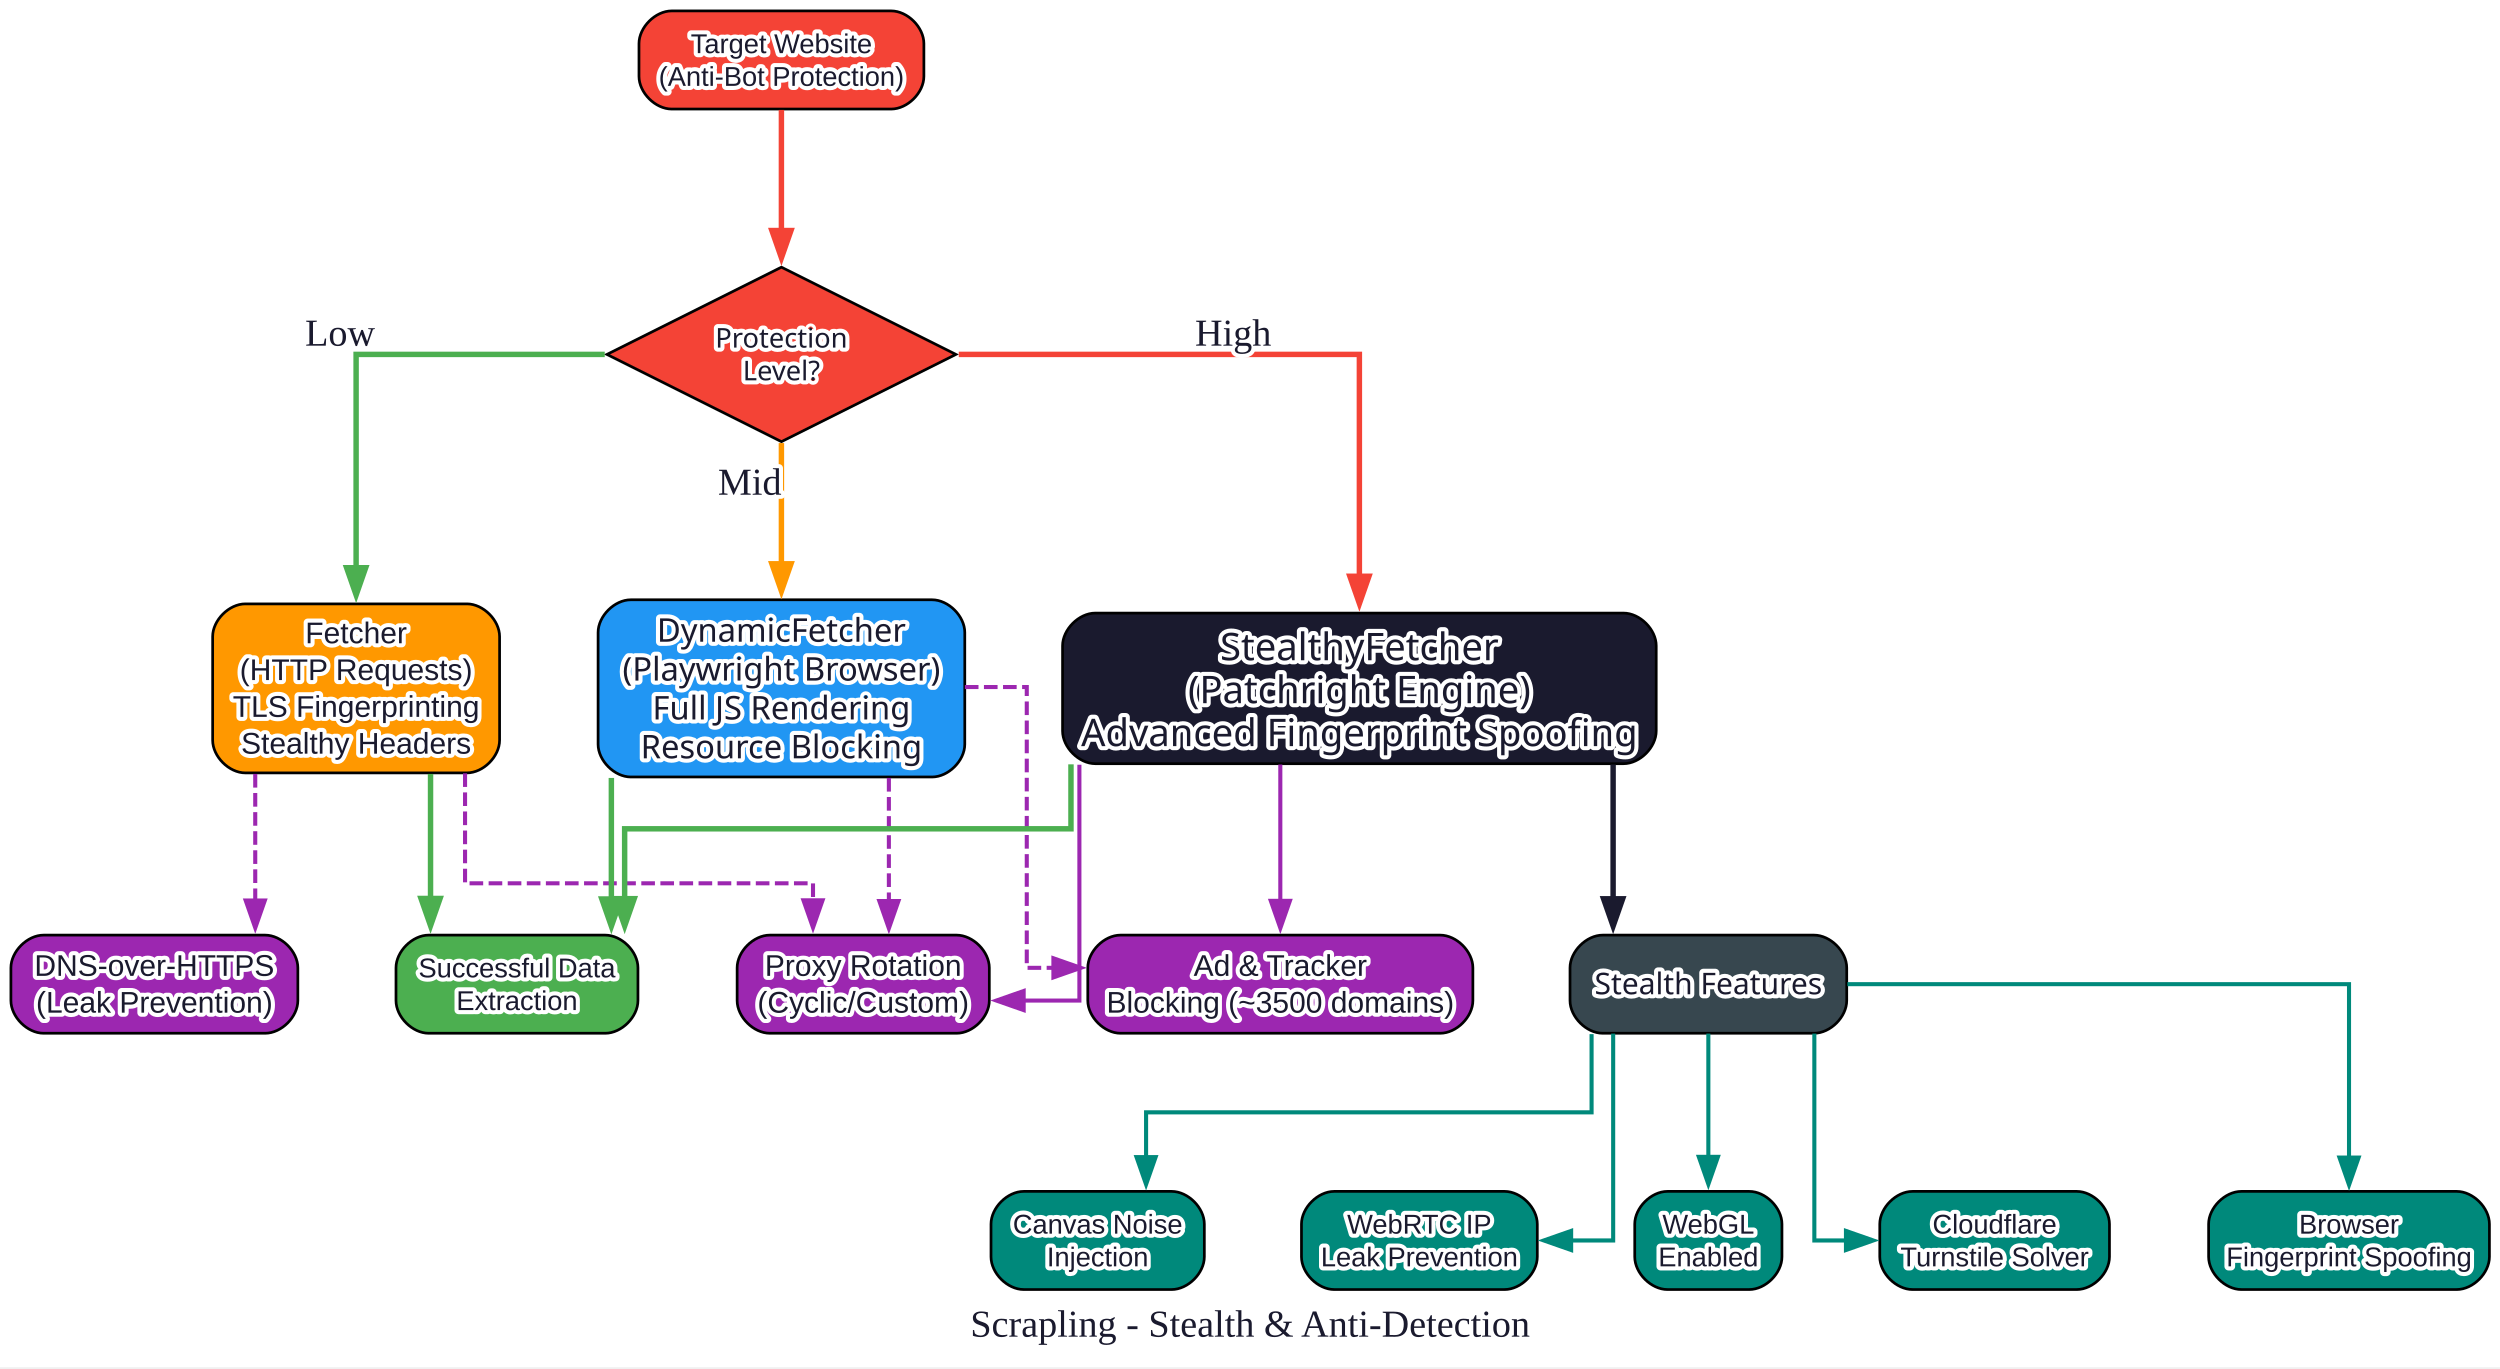
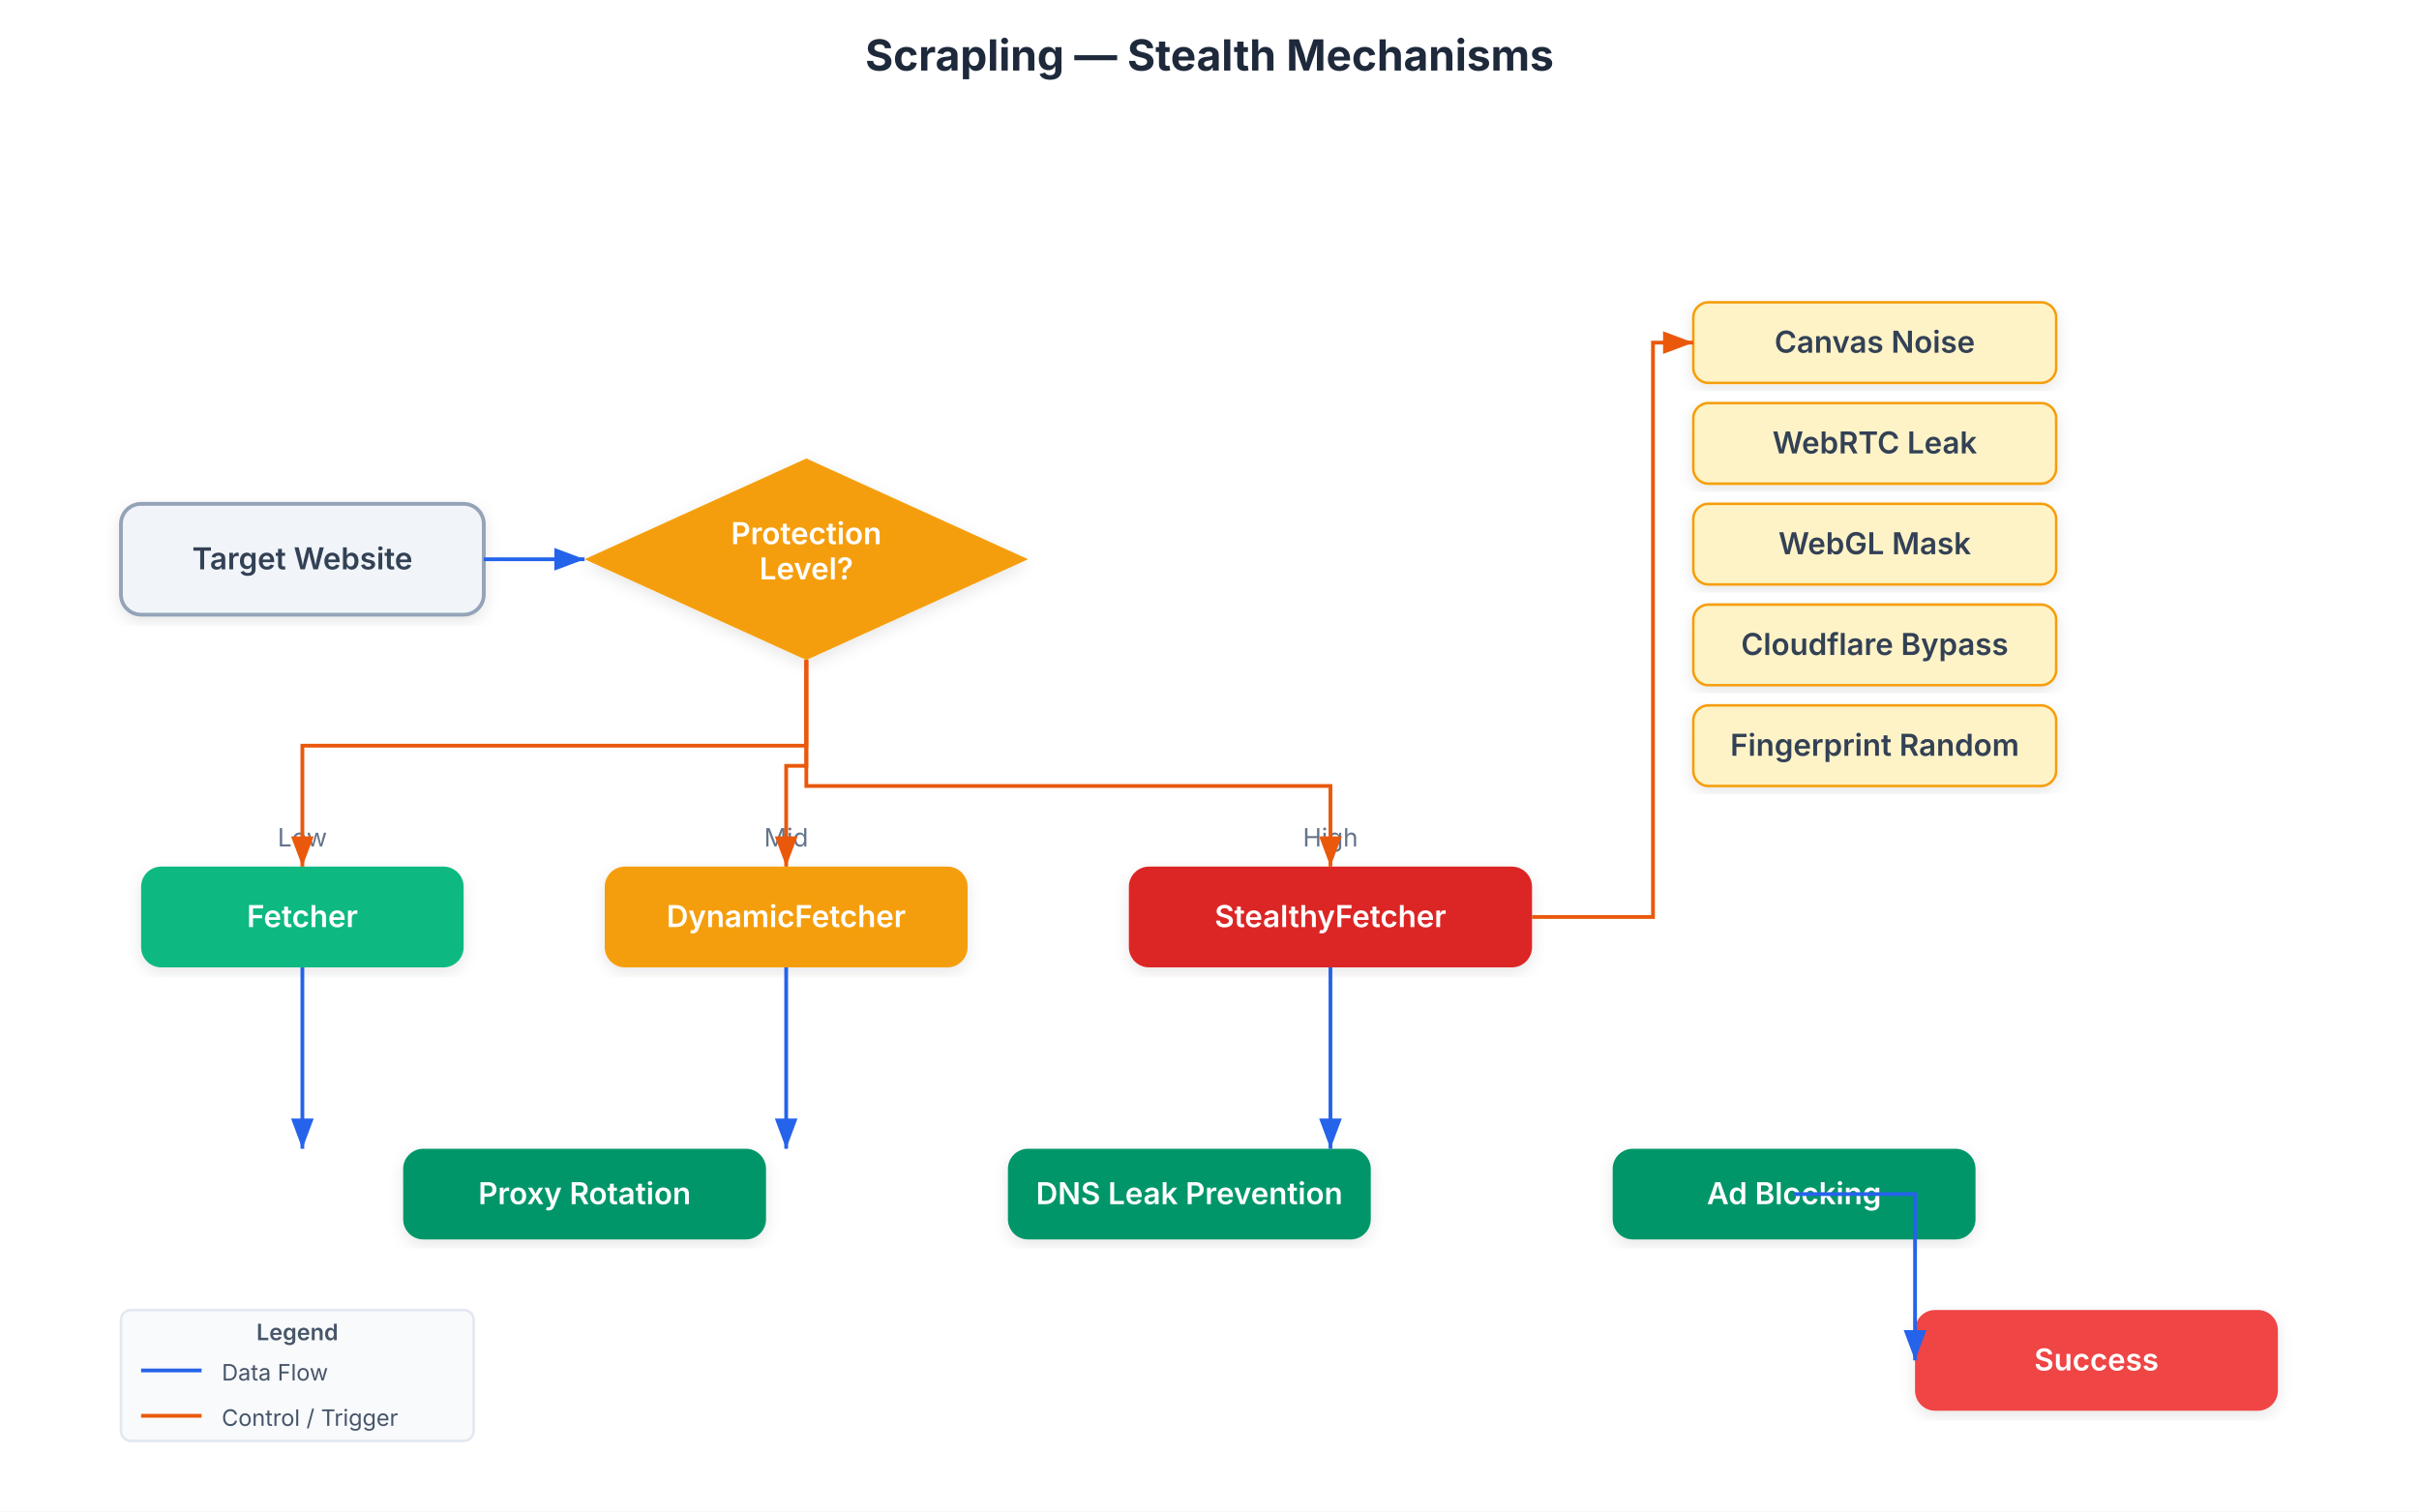
- <svg xmlns="http://www.w3.org/2000/svg" width="917pt" height="502pt" viewBox="0.00 0.00 917.00 502.00">
+ <svg xmlns="http://www.w3.org/2000/svg" viewBox="0 0 960 600">
  <style>
- 
- text { paint-order: stroke; stroke: #ffffff; stroke-width: 3px; stroke-linejoin: round; fill: #1a1a2e; }
- </style>
-   <g id="graph0" class="graph" transform="scale(1 1) rotate(0) translate(4 497.5)">
-     <polygon fill="white" stroke="none" points="-4,4 -4,-497.5 913.12,-497.5 913.12,4 -4,4" />
-     <text xml:space="preserve" text-anchor="middle" x="454.56" y="-7.2" font-family="Times New Roman,serif" font-size="14.00">Scrapling - Stealth &amp; Anti-Detection</text>
-     <g id="node1" class="node">
-       <path fill="#f44336" stroke="black" d="M322.88,-493.5C322.88,-493.5 242.38,-493.5 242.38,-493.5 236.38,-493.5 230.38,-487.5 230.38,-481.5 230.38,-481.5 230.38,-469.5 230.38,-469.5 230.38,-463.5 236.38,-457.5 242.38,-457.5 242.38,-457.5 322.88,-457.5 322.88,-457.5 328.88,-457.5 334.88,-463.5 334.88,-469.5 334.88,-469.5 334.88,-481.5 334.88,-481.5 334.88,-487.5 328.88,-493.5 322.88,-493.5" />
-       <text xml:space="preserve" text-anchor="middle" x="282.62" y="-478" font-family="Arial" font-size="10.00" fill="white">Target Website</text>
-       <text xml:space="preserve" text-anchor="middle" x="282.62" y="-466" font-family="Arial" font-size="10.00" fill="white">(Anti-Bot Protection)</text>
-     </g>
-     <g id="node2" class="node">
-       <polygon fill="#f44336" stroke="black" points="282.62,-399.5 218.62,-367.5 282.62,-335.5 346.62,-367.5 282.62,-399.5" />
-       <text xml:space="preserve" text-anchor="middle" x="282.62" y="-370" font-family="Arial Bold" font-size="10.00" fill="white">Protection</text>
-       <text xml:space="preserve" text-anchor="middle" x="282.62" y="-358" font-family="Arial Bold" font-size="10.00" fill="white">Level?</text>
-     </g>
-     <g id="edge1" class="edge">
-       <path fill="none" stroke="#f44336" stroke-width="2" d="M282.62,-457.18C282.62,-457.18 282.62,-412.94 282.62,-412.94" />
-       <polygon fill="#f44336" stroke="#f44336" stroke-width="2" points="286.13,-412.94 282.63,-402.94 279.13,-412.94 286.13,-412.94" />
-     </g>
-     <g id="node3" class="node">
-       <path fill="#ff9800" stroke="black" d="M167.25,-276C167.25,-276 86,-276 86,-276 80,-276 74,-270 74,-264 74,-264 74,-226 74,-226 74,-220 80,-214 86,-214 86,-214 167.25,-214 167.25,-214 173.25,-214 179.25,-220 179.25,-226 179.25,-226 179.25,-264 179.25,-264 179.25,-270 173.25,-276 167.25,-276" />
-       <text xml:space="preserve" text-anchor="middle" x="126.62" y="-261.55" font-family="Arial" font-size="11.00" fill="white">Fetcher</text>
-       <text xml:space="preserve" text-anchor="middle" x="126.62" y="-248.05" font-family="Arial" font-size="11.00" fill="white">(HTTP Requests)</text>
-       <text xml:space="preserve" text-anchor="middle" x="126.62" y="-234.55" font-family="Arial" font-size="11.00" fill="white">TLS Fingerprinting</text>
-       <text xml:space="preserve" text-anchor="middle" x="126.62" y="-221.05" font-family="Arial" font-size="11.00" fill="white">Stealthy Headers</text>
-     </g>
-     <g id="edge2" class="edge">
-       <path fill="none" stroke="#4caf50" stroke-width="2" d="M217.82,-367.5C174.96,-367.5 126.62,-367.5 126.62,-367.5 126.62,-367.5 126.62,-289.26 126.62,-289.26" />
-       <polygon fill="#4caf50" stroke="#4caf50" stroke-width="2" points="130.13,-289.26 126.63,-279.26 123.13,-289.26 130.13,-289.26" />
-       <text xml:space="preserve" text-anchor="middle" x="120.73" y="-370.7" font-family="Times New Roman,serif" font-size="14.00">Low</text>
-     </g>
-     <g id="node4" class="node">
-       <path fill="#2196f3" stroke="black" d="M337.88,-277.5C337.88,-277.5 227.38,-277.5 227.38,-277.5 221.38,-277.5 215.38,-271.5 215.38,-265.5 215.38,-265.5 215.38,-224.5 215.38,-224.5 215.38,-218.5 221.38,-212.5 227.38,-212.5 227.38,-212.5 337.88,-212.5 337.88,-212.5 343.88,-212.5 349.88,-218.5 349.88,-224.5 349.88,-224.5 349.88,-265.5 349.88,-265.5 349.88,-271.5 343.88,-277.5 337.88,-277.5" />
-       <text xml:space="preserve" text-anchor="middle" x="282.62" y="-262.1" font-family="Arial Bold" font-size="12.00" fill="white">DynamicFetcher</text>
-       <text xml:space="preserve" text-anchor="middle" x="282.62" y="-247.85" font-family="Arial Bold" font-size="12.00" fill="white">(Playwright Browser)</text>
-       <text xml:space="preserve" text-anchor="middle" x="282.62" y="-233.6" font-family="Arial Bold" font-size="12.00" fill="white">Full JS Rendering</text>
-       <text xml:space="preserve" text-anchor="middle" x="282.62" y="-219.35" font-family="Arial Bold" font-size="12.00" fill="white">Resource Blocking</text>
-     </g>
-     <g id="edge3" class="edge">
-       <path fill="none" stroke="#ff9800" stroke-width="2" d="M282.62,-334.99C282.62,-334.99 282.62,-290.69 282.62,-290.69" />
-       <polygon fill="#ff9800" stroke="#ff9800" stroke-width="2" points="286.13,-290.69 282.63,-280.69 279.13,-290.69 286.13,-290.69" />
-       <text xml:space="preserve" text-anchor="middle" x="271" y="-316.04" font-family="Times New Roman,serif" font-size="14.00">Mid</text>
-     </g>
-     <g id="node5" class="node">
-       <path fill="#1a1a2e" stroke="black" d="M591.5,-272.62C591.5,-272.62 397.75,-272.62 397.75,-272.62 391.75,-272.62 385.75,-266.62 385.75,-260.62 385.75,-260.62 385.75,-229.38 385.75,-229.38 385.75,-223.38 391.75,-217.38 397.75,-217.38 397.75,-217.38 591.5,-217.38 591.5,-217.38 597.5,-217.38 603.5,-223.38 603.5,-229.38 603.5,-229.38 603.5,-260.62 603.5,-260.62 603.5,-266.62 597.5,-272.62 591.5,-272.62" />
-       <text xml:space="preserve" text-anchor="middle" x="494.62" y="-255.32" font-family="Arial Bold" font-size="14.00" fill="white">StealthyFetcher</text>
-       <text xml:space="preserve" text-anchor="middle" x="494.62" y="-239.57" font-family="Arial Bold" font-size="14.00" fill="white">(Patchright Engine)</text>
-       <text xml:space="preserve" text-anchor="middle" x="494.62" y="-223.82" font-family="Arial Bold" font-size="14.00" fill="white">Advanced Fingerprint Spoofing</text>
-     </g>
-     <g id="edge4" class="edge">
-       <path fill="none" stroke="#f44336" stroke-width="2" d="M347.67,-367.5C409.99,-367.5 494.62,-367.5 494.62,-367.5 494.62,-367.5 494.62,-286.13 494.62,-286.13" />
-       <polygon fill="#f44336" stroke="#f44336" stroke-width="2" points="498.13,-286.13 494.63,-276.13 491.13,-286.13 498.13,-286.13" />
-       <text xml:space="preserve" text-anchor="middle" x="448.33" y="-370.7" font-family="Times New Roman,serif" font-size="14.00">High</text>
-     </g>
-     <g id="node12" class="node">
-       <path fill="#9c27b0" stroke="black" d="M346.88,-154.5C346.88,-154.5 278.38,-154.5 278.38,-154.5 272.38,-154.5 266.38,-148.5 266.38,-142.5 266.38,-142.5 266.38,-130.5 266.38,-130.5 266.38,-124.5 272.38,-118.5 278.38,-118.5 278.38,-118.5 346.88,-118.5 346.88,-118.5 352.88,-118.5 358.88,-124.5 358.88,-130.5 358.88,-130.5 358.88,-142.5 358.88,-142.5 358.88,-148.5 352.88,-154.5 346.88,-154.5" />
-       <text xml:space="preserve" text-anchor="middle" x="312.62" y="-139.55" font-family="Arial" font-size="11.00" fill="white">Proxy Rotation</text>
-       <text xml:space="preserve" text-anchor="middle" x="312.62" y="-126.05" font-family="Arial" font-size="11.00" fill="white">(Cyclic/Custom)</text>
-     </g>
-     <g id="edge11" class="edge">
-       <path fill="none" stroke="#9c27b0" stroke-width="1.5" stroke-dasharray="5,2" d="M166.58,-213.85C166.58,-194.58 166.58,-173.5 166.58,-173.5 166.58,-173.5 294.21,-173.5 294.21,-173.5 294.21,-173.5 294.21,-167.27 294.21,-167.27" />
-       <polygon fill="#9c27b0" stroke="#9c27b0" stroke-width="1.5" points="297.71,-167.27 294.21,-157.27 290.71,-167.27 297.71,-167.27" />
-     </g>
-     <g id="node13" class="node">
-       <path fill="#9c27b0" stroke="black" d="M93.25,-154.5C93.25,-154.5 12,-154.5 12,-154.5 6,-154.5 0,-148.5 0,-142.5 0,-142.5 0,-130.5 0,-130.5 0,-124.5 6,-118.5 12,-118.5 12,-118.5 93.25,-118.5 93.25,-118.5 99.25,-118.5 105.25,-124.5 105.25,-130.5 105.25,-130.5 105.25,-142.5 105.25,-142.5 105.25,-148.5 99.25,-154.5 93.25,-154.5" />
-       <text xml:space="preserve" text-anchor="middle" x="52.62" y="-139.55" font-family="Arial" font-size="11.00" fill="white">DNS-over-HTTPS</text>
-       <text xml:space="preserve" text-anchor="middle" x="52.62" y="-126.05" font-family="Arial" font-size="11.00" fill="white">(Leak Prevention)</text>
-     </g>
-     <g id="edge14" class="edge">
-       <path fill="none" stroke="#9c27b0" stroke-width="1.5" stroke-dasharray="5,2" d="M89.62,-213.62C89.62,-213.62 89.62,-167.19 89.62,-167.19" />
-       <polygon fill="#9c27b0" stroke="#9c27b0" stroke-width="1.5" points="93.13,-167.19 89.63,-157.19 86.13,-167.19 93.13,-167.19" />
-     </g>
-     <g id="node15" class="node">
-       <path fill="#4caf50" stroke="black" d="M218,-154.5C218,-154.5 153.25,-154.5 153.25,-154.5 147.25,-154.5 141.25,-148.5 141.25,-142.5 141.25,-142.5 141.25,-130.5 141.25,-130.5 141.25,-124.5 147.25,-118.5 153.25,-118.5 153.25,-118.5 218,-118.5 218,-118.5 224,-118.5 230,-124.5 230,-130.5 230,-130.5 230,-142.5 230,-142.5 230,-148.5 224,-154.5 218,-154.5" />
-       <text xml:space="preserve" text-anchor="middle" x="185.62" y="-139" font-family="Arial" font-size="10.00" fill="white">Successful Data</text>
-       <text xml:space="preserve" text-anchor="middle" x="185.62" y="-127" font-family="Arial" font-size="10.00" fill="white">Extraction</text>
-     </g>
-     <g id="edge17" class="edge">
-       <path fill="none" stroke="#4caf50" stroke-width="2" d="M153.92,-213.62C153.92,-213.62 153.92,-167.95 153.92,-167.95" />
-       <polygon fill="#4caf50" stroke="#4caf50" stroke-width="2" points="157.42,-167.95 153.92,-157.95 150.42,-167.95 157.42,-167.95" />
-     </g>
-     <g id="edge12" class="edge">
-       <path fill="none" stroke="#9c27b0" stroke-width="1.5" stroke-dasharray="5,2" d="M322.04,-212.15C322.04,-212.15 322.04,-167 322.04,-167" />
-       <polygon fill="#9c27b0" stroke="#9c27b0" stroke-width="1.5" points="325.54,-167 322.04,-157 318.54,-167 325.54,-167" />
-     </g>
-     <g id="node14" class="node">
-       <path fill="#9c27b0" stroke="black" d="M524.25,-154.5C524.25,-154.5 407,-154.5 407,-154.5 401,-154.5 395,-148.5 395,-142.5 395,-142.5 395,-130.5 395,-130.5 395,-124.5 401,-118.5 407,-118.5 407,-118.5 524.25,-118.5 524.25,-118.5 530.25,-118.5 536.25,-124.5 536.25,-130.5 536.25,-130.5 536.25,-142.5 536.25,-142.5 536.25,-148.5 530.25,-154.5 524.25,-154.5" />
-       <text xml:space="preserve" text-anchor="middle" x="465.62" y="-139.55" font-family="Arial" font-size="11.00" fill="white">Ad &amp; Tracker</text>
-       <text xml:space="preserve" text-anchor="middle" x="465.62" y="-126.05" font-family="Arial" font-size="11.00" fill="white">Blocking (~3500 domains)</text>
-     </g>
-     <g id="edge15" class="edge">
-       <path fill="none" stroke="#9c27b0" stroke-width="1.5" stroke-dasharray="5,2" d="M349.91,-245.5C362.94,-245.5 372.62,-245.5 372.62,-245.5 372.62,-245.5 372.62,-142.5 372.62,-142.5 372.62,-142.5 382.39,-142.5 382.39,-142.5" />
-       <polygon fill="#9c27b0" stroke="#9c27b0" stroke-width="1.5" points="382.39,-146 392.39,-142.5 382.39,-139 382.39,-146" />
-     </g>
-     <g id="edge18" class="edge">
-       <path fill="none" stroke="#4caf50" stroke-width="2" d="M220.25,-212.15C220.25,-212.15 220.25,-167.76 220.25,-167.76" />
-       <polygon fill="#4caf50" stroke="#4caf50" stroke-width="2" points="223.75,-167.76 220.25,-157.76 216.75,-167.76 223.75,-167.76" />
-     </g>
-     <g id="node6" class="node">
-       <path fill="#37474f" stroke="black" d="M661.38,-154.5C661.38,-154.5 583.88,-154.5 583.88,-154.5 577.88,-154.5 571.88,-148.5 571.88,-142.5 571.88,-142.5 571.88,-130.5 571.88,-130.5 571.88,-124.5 577.88,-118.5 583.88,-118.5 583.88,-118.5 661.38,-118.5 661.38,-118.5 667.38,-118.5 673.38,-124.5 673.38,-130.5 673.38,-130.5 673.38,-142.5 673.38,-142.5 673.38,-148.5 667.38,-154.5 661.38,-154.5" />
-       <text xml:space="preserve" text-anchor="middle" x="622.62" y="-132.8" font-family="Arial Bold" font-size="11.00" fill="white">Stealth Features</text>
-     </g>
-     <g id="edge5" class="edge">
-       <path fill="none" stroke="#1a1a2e" stroke-width="2" d="M587.69,-217.06C587.69,-217.06 587.69,-167.83 587.69,-167.83" />
-       <polygon fill="#1a1a2e" stroke="#1a1a2e" stroke-width="2" points="591.19,-167.83 587.69,-157.83 584.19,-167.83 591.19,-167.83" />
-     </g>
-     <g id="edge13" class="edge">
-       <path fill="none" stroke="#9c27b0" stroke-width="1.5" d="M391.92,-216.99C391.92,-183.09 391.92,-130.5 391.92,-130.5 391.92,-130.5 371.48,-130.5 371.48,-130.5" />
-       <polygon fill="#9c27b0" stroke="#9c27b0" stroke-width="1.5" points="371.48,-127 361.48,-130.5 371.48,-134 371.48,-127" />
-     </g>
-     <g id="edge16" class="edge">
-       <path fill="none" stroke="#9c27b0" stroke-width="1.5" d="M465.62,-217.06C465.62,-217.06 465.62,-167.08 465.62,-167.08" />
-       <polygon fill="#9c27b0" stroke="#9c27b0" stroke-width="1.5" points="469.13,-167.08 465.63,-157.08 462.13,-167.08 469.13,-167.08" />
-     </g>
-     <g id="edge19" class="edge">
-       <path fill="none" stroke="#4caf50" stroke-width="2" d="M388.83,-217.14C388.83,-205.01 388.83,-193.5 388.83,-193.5 388.83,-193.5 225.12,-193.5 225.12,-193.5 225.12,-193.5 225.12,-167.88 225.12,-167.88" />
-       <polygon fill="#4caf50" stroke="#4caf50" stroke-width="2" points="228.63,-167.88 225.13,-157.88 221.63,-167.88 228.63,-167.88" />
-     </g>
-     <g id="node7" class="node">
-       <path fill="#00897b" stroke="black" d="M425.75,-60.5C425.75,-60.5 371.5,-60.5 371.5,-60.5 365.5,-60.5 359.5,-54.5 359.5,-48.5 359.5,-48.5 359.5,-36.5 359.5,-36.5 359.5,-30.5 365.5,-24.5 371.5,-24.5 371.5,-24.5 425.75,-24.5 425.75,-24.5 431.75,-24.5 437.75,-30.5 437.75,-36.5 437.75,-36.5 437.75,-48.5 437.75,-48.5 437.75,-54.5 431.75,-60.5 425.75,-60.5" />
-       <text xml:space="preserve" text-anchor="middle" x="398.62" y="-45" font-family="Arial" font-size="10.00" fill="white">Canvas Noise</text>
-       <text xml:space="preserve" text-anchor="middle" x="398.62" y="-33" font-family="Arial" font-size="10.00" fill="white">Injection</text>
-     </g>
-     <g id="edge6" class="edge">
-       <path fill="none" stroke="#00897b" stroke-width="1.5" d="M579.79,-118.19C579.79,-105 579.79,-89.5 579.79,-89.5 579.79,-89.5 416.38,-89.5 416.38,-89.5 416.38,-89.5 416.38,-73.08 416.38,-73.08" />
-       <polygon fill="#00897b" stroke="#00897b" stroke-width="1.5" points="419.88,-73.08 416.38,-63.08 412.88,-73.08 419.88,-73.08" />
-     </g>
-     <g id="node8" class="node">
-       <path fill="#00897b" stroke="black" d="M547.88,-60.5C547.88,-60.5 485.38,-60.5 485.38,-60.5 479.38,-60.5 473.38,-54.5 473.38,-48.5 473.38,-48.5 473.38,-36.5 473.38,-36.5 473.38,-30.5 479.38,-24.5 485.38,-24.5 485.38,-24.5 547.88,-24.5 547.88,-24.5 553.88,-24.5 559.88,-30.5 559.88,-36.5 559.88,-36.5 559.88,-48.5 559.88,-48.5 559.88,-54.5 553.88,-60.5 547.88,-60.5" />
-       <text xml:space="preserve" text-anchor="middle" x="516.62" y="-45" font-family="Arial" font-size="10.00" fill="white">WebRTC IP</text>
-       <text xml:space="preserve" text-anchor="middle" x="516.62" y="-33" font-family="Arial" font-size="10.00" fill="white">Leak Prevention</text>
-     </g>
-     <g id="edge7" class="edge">
-       <path fill="none" stroke="#00897b" stroke-width="1.5" d="M587.71,-118.38C587.71,-91.06 587.71,-42.5 587.71,-42.5 587.71,-42.5 572.29,-42.5 572.29,-42.5" />
-       <polygon fill="#00897b" stroke="#00897b" stroke-width="1.5" points="572.29,-39 562.29,-42.5 572.29,-46 572.29,-39" />
-     </g>
-     <g id="node9" class="node">
-       <path fill="#00897b" stroke="black" d="M637.62,-60.5C637.62,-60.5 607.62,-60.5 607.62,-60.5 601.62,-60.5 595.62,-54.5 595.62,-48.5 595.62,-48.5 595.62,-36.5 595.62,-36.5 595.62,-30.5 601.62,-24.5 607.62,-24.5 607.62,-24.5 637.62,-24.5 637.62,-24.5 643.62,-24.5 649.62,-30.5 649.62,-36.5 649.62,-36.5 649.62,-48.5 649.62,-48.5 649.62,-54.5 643.62,-60.5 637.62,-60.5" />
-       <text xml:space="preserve" text-anchor="middle" x="622.62" y="-45" font-family="Arial" font-size="10.00" fill="white">WebGL</text>
-       <text xml:space="preserve" text-anchor="middle" x="622.62" y="-33" font-family="Arial" font-size="10.00" fill="white">Enabled</text>
-     </g>
-     <g id="edge8" class="edge">
-       <path fill="none" stroke="#00897b" stroke-width="1.5" d="M622.62,-118.38C622.62,-118.38 622.62,-73.16 622.62,-73.16" />
-       <polygon fill="#00897b" stroke="#00897b" stroke-width="1.5" points="626.13,-73.16 622.63,-63.16 619.13,-73.16 626.13,-73.16" />
-     </g>
-     <g id="node10" class="node">
-       <path fill="#00897b" stroke="black" d="M757.75,-60.5C757.75,-60.5 697.5,-60.5 697.5,-60.5 691.5,-60.5 685.5,-54.5 685.5,-48.5 685.5,-48.5 685.5,-36.5 685.5,-36.5 685.5,-30.5 691.5,-24.5 697.5,-24.5 697.5,-24.5 757.75,-24.5 757.75,-24.5 763.75,-24.5 769.75,-30.5 769.75,-36.5 769.75,-36.5 769.75,-48.5 769.75,-48.5 769.75,-54.5 763.75,-60.5 757.75,-60.5" />
-       <text xml:space="preserve" text-anchor="middle" x="727.62" y="-45" font-family="Arial" font-size="10.00" fill="white">Cloudflare</text>
-       <text xml:space="preserve" text-anchor="middle" x="727.62" y="-33" font-family="Arial" font-size="10.00" fill="white">Turnstile Solver</text>
-     </g>
-     <g id="edge9" class="edge">
-       <path fill="none" stroke="#00897b" stroke-width="1.5" d="M661.5,-118.38C661.5,-91.06 661.5,-42.5 661.5,-42.5 661.5,-42.5 673.1,-42.5 673.1,-42.5" />
-       <polygon fill="#00897b" stroke="#00897b" stroke-width="1.5" points="673.1,-46 683.1,-42.5 673.1,-39 673.1,-46" />
-     </g>
-     <g id="node11" class="node">
-       <path fill="#00897b" stroke="black" d="M897.12,-60.5C897.12,-60.5 818.12,-60.5 818.12,-60.5 812.12,-60.5 806.12,-54.5 806.12,-48.5 806.12,-48.5 806.12,-36.5 806.12,-36.5 806.12,-30.5 812.12,-24.5 818.12,-24.5 818.12,-24.5 897.12,-24.5 897.12,-24.5 903.12,-24.5 909.12,-30.5 909.12,-36.5 909.12,-36.5 909.12,-48.5 909.12,-48.5 909.12,-54.5 903.12,-60.5 897.12,-60.5" />
-       <text xml:space="preserve" text-anchor="middle" x="857.62" y="-45" font-family="Arial" font-size="10.00" fill="white">Browser</text>
-       <text xml:space="preserve" text-anchor="middle" x="857.62" y="-33" font-family="Arial" font-size="10.00" fill="white">Fingerprint Spoofing</text>
-     </g>
-     <g id="edge10" class="edge">
-       <path fill="none" stroke="#00897b" stroke-width="1.5" d="M673.62,-136.5C742.73,-136.5 857.62,-136.5 857.62,-136.5 857.62,-136.5 857.62,-72.89 857.62,-72.89" />
-       <polygon fill="#00897b" stroke="#00897b" stroke-width="1.5" points="861.13,-72.89 857.63,-62.89 854.13,-72.89 861.13,-72.89" />
-     </g>
-   </g>
+     text { font-family: Inter, system-ui, -apple-system, sans-serif; }
+     .mono { font-family: JetBrains Mono, Fira Code, monospace; }
+     .title { font-size: 17px; font-weight: 700; fill: #1e293b; }
+     .comp  { font-size: 12px; font-weight: 600; fill: #ffffff; }
+     .comp-d { font-size: 12px; font-weight: 600; fill: #334155; }
+     .label { font-size: 10px; fill: #64748b; }
+     .anno  { font-size: 9px; fill: #94a3b8; }
+     .legend { font-size: 9px; fill: #475569; }
+   </style>
+   <defs>
+     <filter id="shadow">
+       <feDropShadow dx="0" dy="2" stdDeviation="3" flood-opacity="0.1" />
+     </filter>
+     <marker id="arr-blue" markerWidth="8" markerHeight="6" refX="8" refY="3" orient="auto">
+       <path d="M0,0 L8,3 L0,6 Z" fill="#2563eb" />
+     </marker>
+     <marker id="arr-orange" markerWidth="8" markerHeight="6" refX="8" refY="3" orient="auto">
+       <path d="M0,0 L8,3 L0,6 Z" fill="#ea580c" />
+     </marker>
+     <marker id="arr-green" markerWidth="8" markerHeight="6" refX="8" refY="3" orient="auto">
+       <path d="M0,0 L8,3 L0,6 Z" fill="#059669" />
+     </marker>
+     <marker id="arr-purple" markerWidth="8" markerHeight="6" refX="8" refY="3" orient="auto">
+       <path d="M0,0 L8,3 L0,6 Z" fill="#7c3aed" />
+     </marker>
+     <marker id="arr-gray" markerWidth="8" markerHeight="6" refX="8" refY="3" orient="auto">
+       <path d="M0,0 L8,3 L0,6 Z" fill="#64748b" />
+     </marker>
+   </defs>
+   <rect width="960" height="600" fill="#ffffff" />
+   <text x="480" y="28" text-anchor="middle" class="title">Scrapling — Stealth Mechanisms</text>
+   <rect x="48" y="200" width="144" height="44" rx="8" fill="#f1f5f9" stroke="#94a3b8" stroke-width="1.5" filter="url(#shadow)" />
+   <text x="120" y="226" text-anchor="middle" class="comp-d">Target Website</text>
+   <polygon points="320,182 408,222 320,262 232,222" fill="#f59e0b" filter="url(#shadow)" />
+   <text x="320" y="216" text-anchor="middle" class="comp">Protection</text>
+   <text x="320" y="230" text-anchor="middle" class="comp">Level?</text>
+   <rect x="56" y="344" width="128" height="40" rx="8" fill="#10b981" filter="url(#shadow)" />
+   <text x="120" y="368" text-anchor="middle" class="comp">Fetcher</text>
+   <text x="120" y="336" text-anchor="middle" class="label" fill="#10b981">Low</text>
+   <rect x="240" y="344" width="144" height="40" rx="8" fill="#f59e0b" filter="url(#shadow)" />
+   <text x="312" y="368" text-anchor="middle" class="comp">DynamicFetcher</text>
+   <text x="312" y="336" text-anchor="middle" class="label" fill="#f59e0b">Mid</text>
+   <rect x="448" y="344" width="160" height="40" rx="8" fill="#dc2626" filter="url(#shadow)" />
+   <text x="528" y="368" text-anchor="middle" class="comp">StealthyFetcher</text>
+   <text x="528" y="336" text-anchor="middle" class="label" fill="#dc2626">High</text>
+   <rect x="672" y="120" width="144" height="32" rx="6" fill="#fef3c7" stroke="#f59e0b" stroke-width="1" filter="url(#shadow)" />
+   <text x="744" y="140" text-anchor="middle" class="comp-d">Canvas Noise</text>
+   <rect x="672" y="160" width="144" height="32" rx="6" fill="#fef3c7" stroke="#f59e0b" stroke-width="1" filter="url(#shadow)" />
+   <text x="744" y="180" text-anchor="middle" class="comp-d">WebRTC Leak</text>
+   <rect x="672" y="200" width="144" height="32" rx="6" fill="#fef3c7" stroke="#f59e0b" stroke-width="1" filter="url(#shadow)" />
+   <text x="744" y="220" text-anchor="middle" class="comp-d">WebGL Mask</text>
+   <rect x="672" y="240" width="144" height="32" rx="6" fill="#fef3c7" stroke="#f59e0b" stroke-width="1" filter="url(#shadow)" />
+   <text x="744" y="260" text-anchor="middle" class="comp-d">Cloudflare Bypass</text>
+   <rect x="672" y="280" width="144" height="32" rx="6" fill="#fef3c7" stroke="#f59e0b" stroke-width="1" filter="url(#shadow)" />
+   <text x="744" y="300" text-anchor="middle" class="comp-d">Fingerprint Random</text>
+   <path d="M608,364 L656,364 L656,136 L672,136" fill="none" stroke="#ea580c" stroke-width="1.5" marker-end="url(#arr-orange)" />
+   <rect x="160" y="456" width="144" height="36" rx="8" fill="#059669" filter="url(#shadow)" />
+   <text x="232" y="478" text-anchor="middle" class="comp">Proxy Rotation</text>
+   <rect x="400" y="456" width="144" height="36" rx="8" fill="#059669" filter="url(#shadow)" />
+   <text x="472" y="478" text-anchor="middle" class="comp">DNS Leak Prevention</text>
+   <rect x="640" y="456" width="144" height="36" rx="8" fill="#059669" filter="url(#shadow)" />
+   <text x="712" y="478" text-anchor="middle" class="comp">Ad Blocking</text>
+   <path d="M120,384 L120,456" fill="none" stroke="#2563eb" stroke-width="1.5" marker-end="url(#arr-blue)" />
+   <path d="M312,384 L312,456" fill="none" stroke="#2563eb" stroke-width="1.5" marker-end="url(#arr-blue)" />
+   <path d="M528,384 L528,456" fill="none" stroke="#2563eb" stroke-width="1.5" marker-end="url(#arr-blue)" />
+   <rect x="760" y="520" width="144" height="40" rx="8" fill="#ef4444" filter="url(#shadow)" />
+   <text x="832" y="544" text-anchor="middle" class="comp">Success</text>
+   <path d="M712,474 L760,474 L760,540 L760,540" fill="none" stroke="#2563eb" stroke-width="1.5" marker-end="url(#arr-blue)" />
+   <path d="M192,222 L232,222" fill="none" stroke="#2563eb" stroke-width="1.5" marker-end="url(#arr-blue)" />
+   <path d="M320,262 L320,296 L120,296 L120,344" fill="none" stroke="#ea580c" stroke-width="1.5" marker-end="url(#arr-orange)" />
+   <path d="M320,262 L320,304 L312,304 L312,344" fill="none" stroke="#ea580c" stroke-width="1.5" marker-end="url(#arr-orange)" />
+   <path d="M320,262 L320,312 L528,312 L528,344" fill="none" stroke="#ea580c" stroke-width="1.5" marker-end="url(#arr-orange)" />
+   <rect x="48" y="520" width="140" height="52" rx="4" fill="#f8fafc" stroke="#e2e8f0" stroke-width="1" />
+   <text x="118" y="532" text-anchor="middle" class="legend" font-weight="600">Legend</text>
+   <line x1="56" y1="544" x2="80" y2="544" stroke="#2563eb" stroke-width="1.5" />
+   <text x="88" y="548" class="legend">Data Flow</text>
+   <line x1="56" y1="562" x2="80" y2="562" stroke="#ea580c" stroke-width="1.5" />
+   <text x="88" y="566" class="legend">Control / Trigger</text>
</svg>
